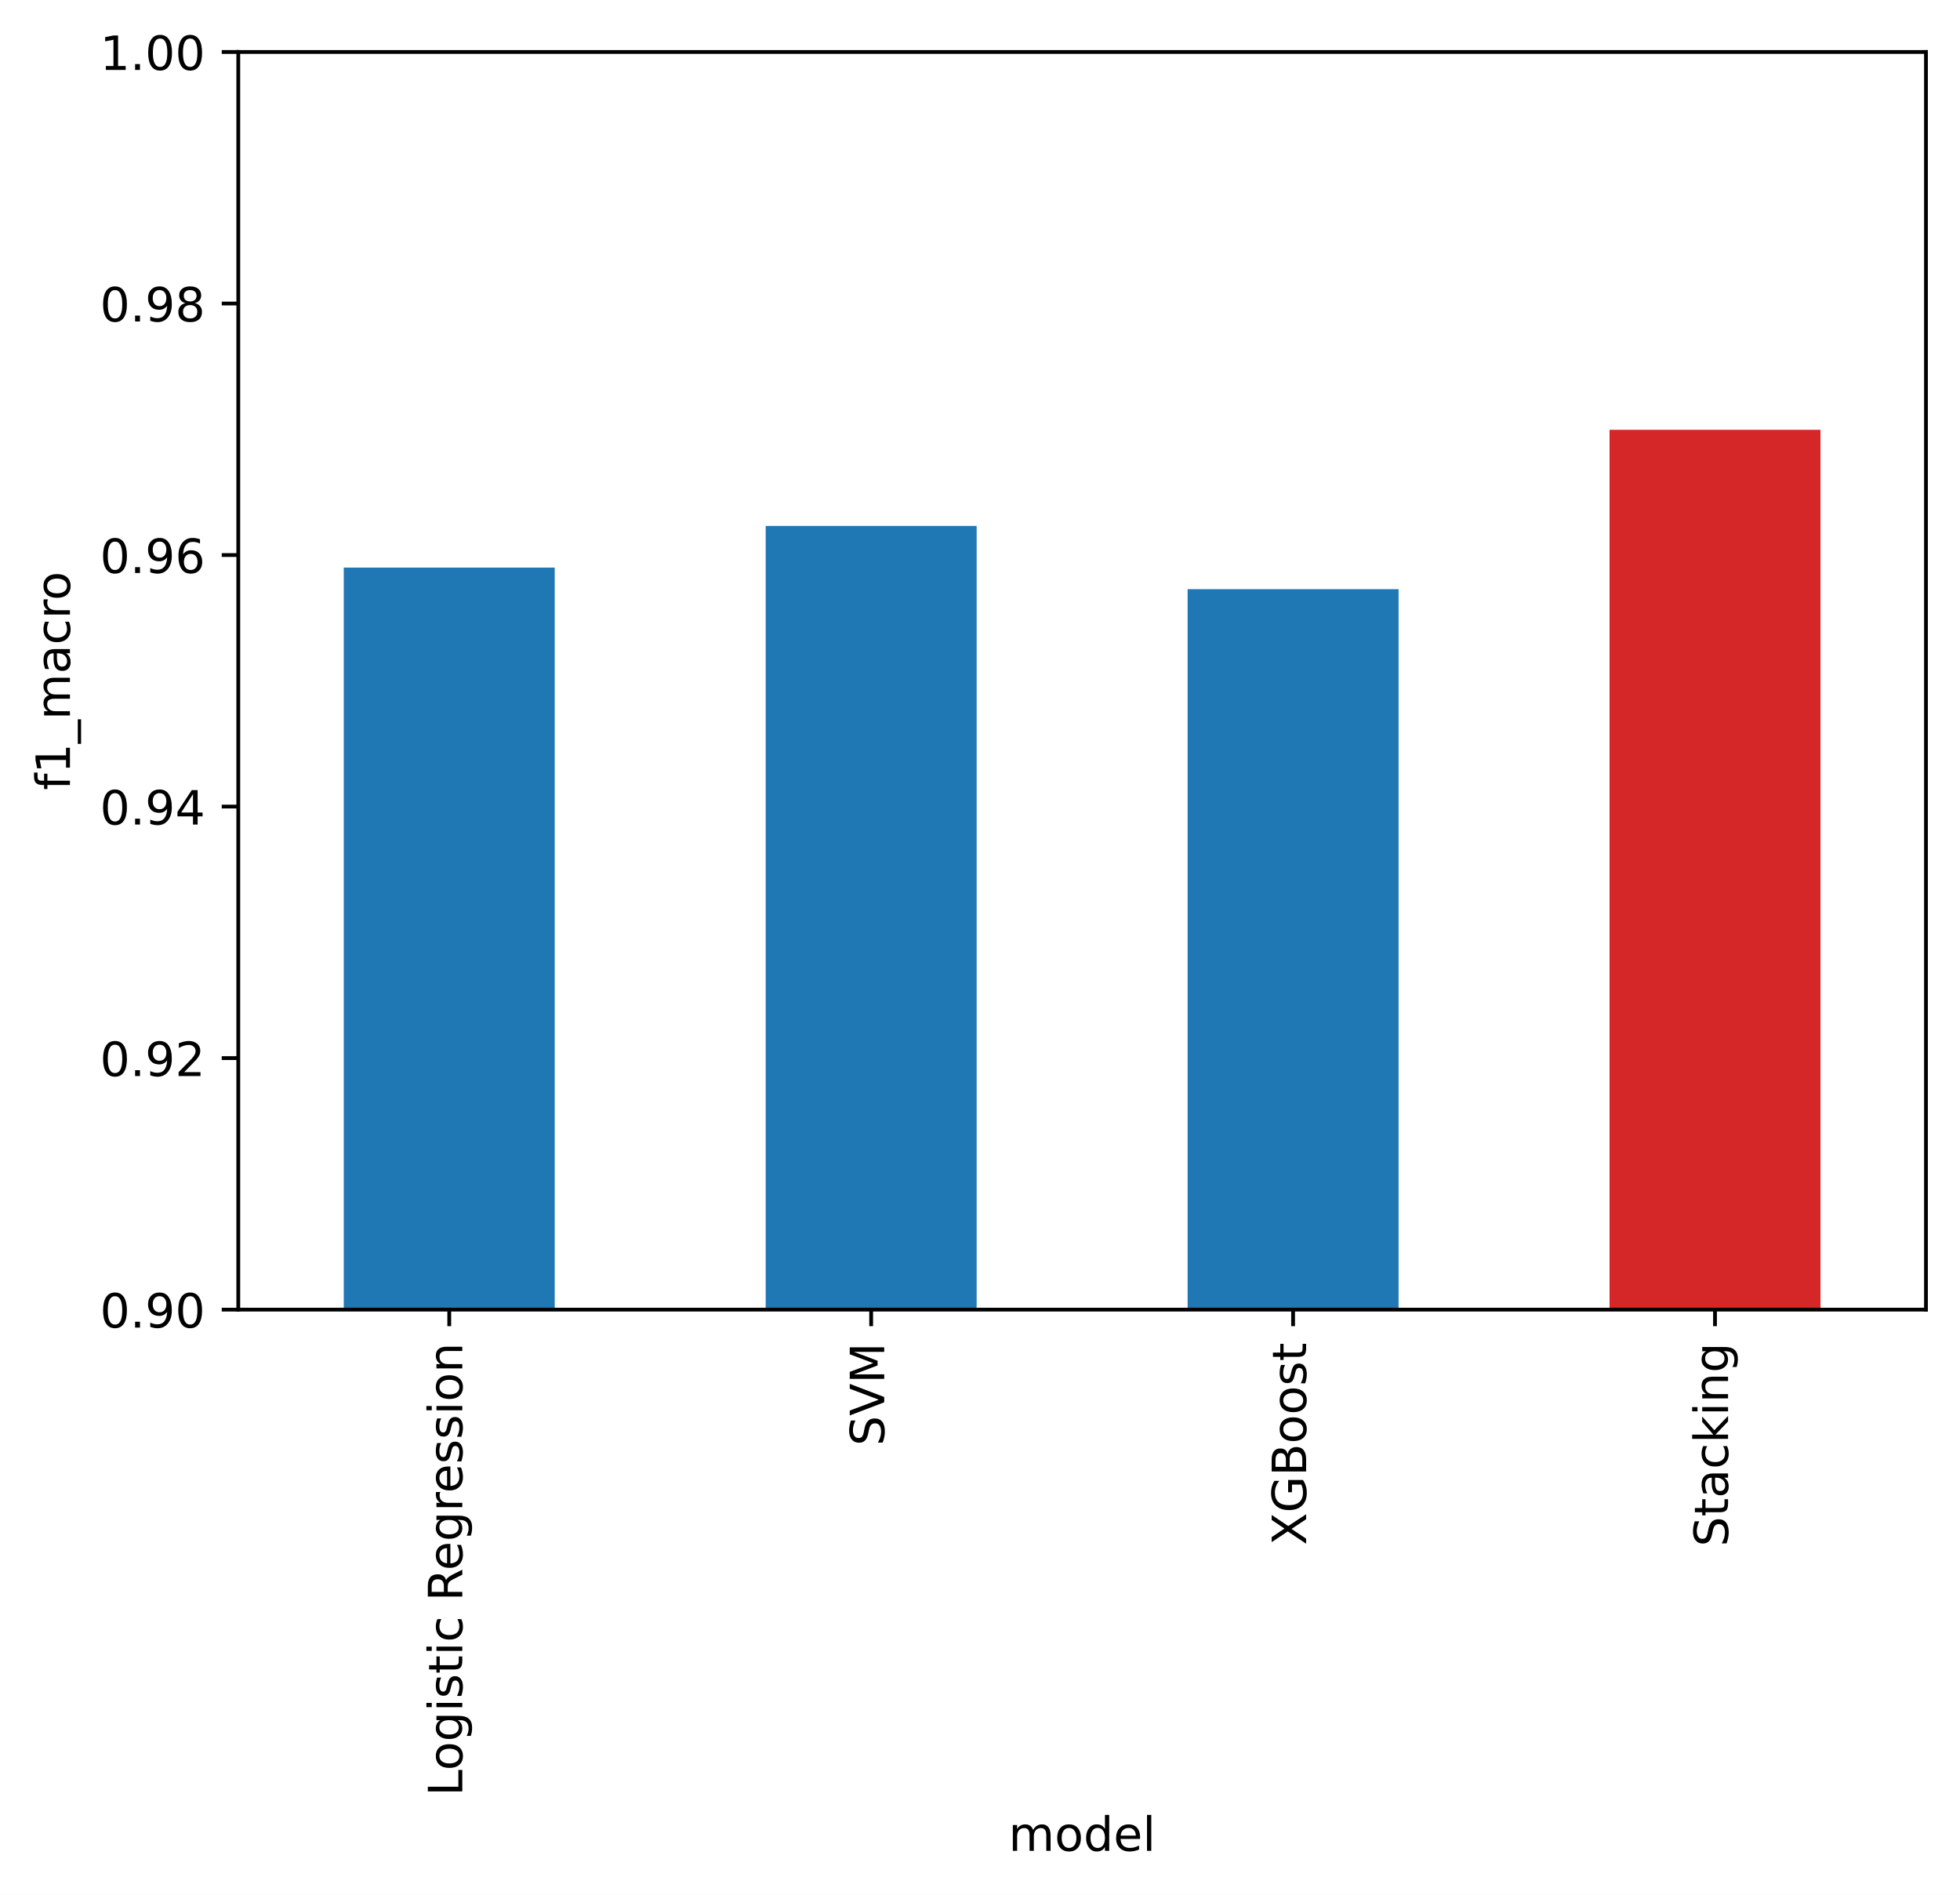
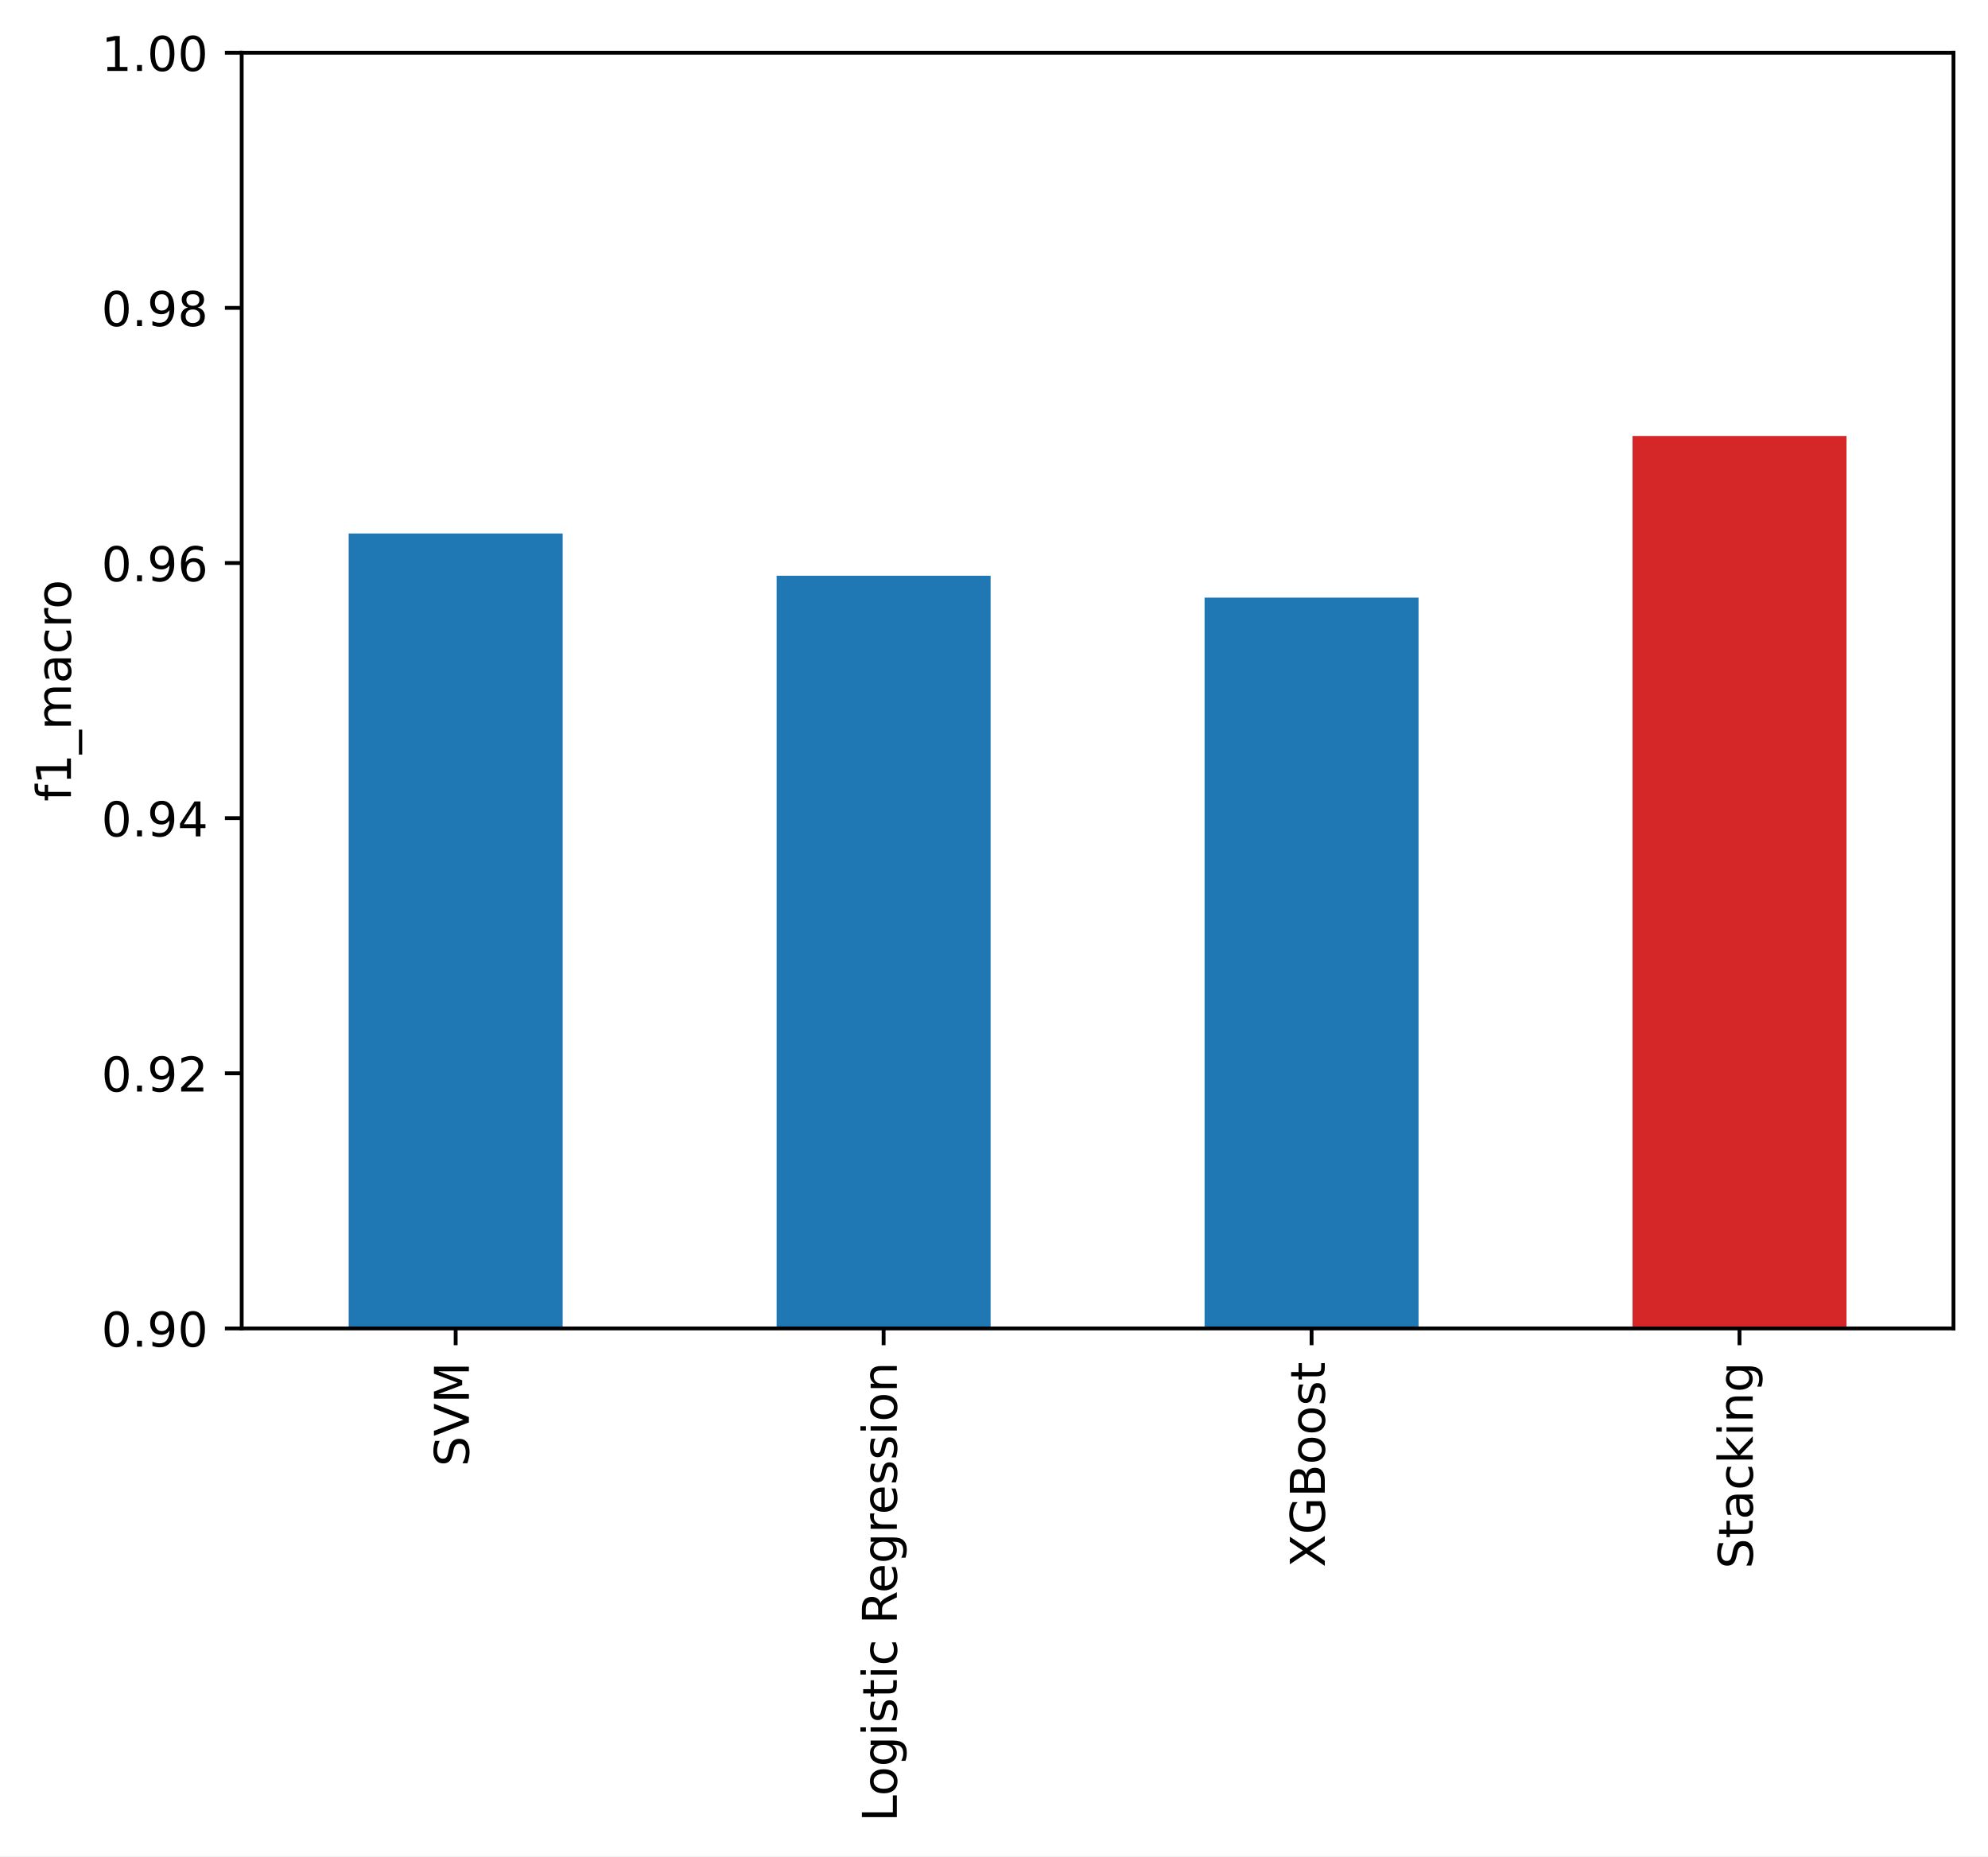
- <svg xmlns="http://www.w3.org/2000/svg" xmlns:xlink="http://www.w3.org/1999/xlink" width="414.742pt" height="400.908pt" viewBox="0 0 414.742 400.908" version="1.1">
+ <svg xmlns="http://www.w3.org/2000/svg" xmlns:xlink="http://www.w3.org/1999/xlink" width="414.742pt" height="387.23pt" viewBox="0 0 414.742 387.23" version="1.1">
  <defs>
    <style type="text/css">*{stroke-linejoin: round; stroke-linecap: butt}</style>
  </defs>
  <g id="figure_1">
    <g id="patch_1">
-       <path d="M 0 400.908  L 414.742 400.908  L 414.742 0  L 0 0  z " style="fill: #ffffff" />
+       <path d="M 0 387.23  L 414.742 387.23  L 414.742 0  L 0 0  z " style="fill: #ffffff" />
    </g>
    <g id="axes_1">
      <g id="patch_2">
        <path d="M 50.422 277.111  L 407.542 277.111  L 407.542 10.999  L 50.422 10.999  z " style="fill: #ffffff" />
      </g>
      <g id="patch_3">
-         <path d="M 72.742 2672.119  L 117.382 2672.119  L 117.382 120.097  L 72.742 120.097  z " clip-path="url(#p02f20e293a)" style="fill: #1f77b4" />
+         <path d="M 72.742 2672.119  L 117.382 2672.119  L 117.382 111.283  L 72.742 111.283  z " clip-path="url(#p642884885a)" style="fill: #1f77b4" />
      </g>
      <g id="patch_4">
-         <path d="M 162.022 2672.119  L 206.662 2672.119  L 206.662 111.283  L 162.022 111.283  z " clip-path="url(#p02f20e293a)" style="fill: #1f77b4" />
+         <path d="M 162.022 2672.119  L 206.662 2672.119  L 206.662 120.097  L 162.022 120.097  z " clip-path="url(#p642884885a)" style="fill: #1f77b4" />
      </g>
      <g id="patch_5">
-         <path d="M 251.302 2672.119  L 295.942 2672.119  L 295.942 124.67  L 251.302 124.67  z " clip-path="url(#p02f20e293a)" style="fill: #1f77b4" />
+         <path d="M 251.302 2672.119  L 295.942 2672.119  L 295.942 124.67  L 251.302 124.67  z " clip-path="url(#p642884885a)" style="fill: #1f77b4" />
      </g>
      <g id="patch_6">
-         <path d="M 340.582 2672.119  L 385.222 2672.119  L 385.222 90.944  L 340.582 90.944  z " clip-path="url(#p02f20e293a)" style="fill: #d62728" />
+         <path d="M 340.582 2672.119  L 385.222 2672.119  L 385.222 90.944  L 340.582 90.944  z " clip-path="url(#p642884885a)" style="fill: #d62728" />
      </g>
      <g id="matplotlib.axis_1">
        <g id="xtick_1">
          <g id="line2d_1">
            <defs>
-               <path id="m7801248d49" d="M 0 0  L 0 3.5  " style="stroke: #000000; stroke-width: 0.8" />
+               <path id="m2f75c86462" d="M 0 0  L 0 3.5  " style="stroke: #000000; stroke-width: 0.8" />
            </defs>
            <g>
-               <use xlink:href="#m7801248d49" x="95.062" y="277.111" style="stroke: #000000; stroke-width: 0.8" />
+               <use xlink:href="#m2f75c86462" x="95.062" y="277.111" style="stroke: #000000; stroke-width: 0.8" />
            </g>
          </g>
          <g id="text_1">
-             <g transform="translate(97.82125 380.03) rotate(-90) scale(0.1 -0.1)">
+             <g transform="translate(97.82125 305.9284) rotate(-90) scale(0.1 -0.1)">
+               <defs>
+                 <path id="DejaVuSans-53" d="M 3425 4513  L 3425 3897  Q 3066 4069 2747 4153  Q 2428 4238 2131 4238  Q 1616 4238 1336 4038  Q 1056 3838 1056 3469  Q 1056 3159 1242 3001  Q 1428 2844 1947 2747  L 2328 2669  Q 3034 2534 3370 2195  Q 3706 1856 3706 1288  Q 3706 609 3251 259  Q 2797 -91 1919 -91  Q 1588 -91 1214 -16  Q 841 59 441 206  L 441 856  Q 825 641 1194 531  Q 1563 422 1919 422  Q 2459 422 2753 634  Q 3047 847 3047 1241  Q 3047 1584 2836 1778  Q 2625 1972 2144 2069  L 1759 2144  Q 1053 2284 737 2584  Q 422 2884 422 3419  Q 422 4038 858 4394  Q 1294 4750 2059 4750  Q 2388 4750 2728 4690  Q 3069 4631 3425 4513  z " transform="scale(0.015625)" />
+                 <path id="DejaVuSans-56" d="M 1831 0  L 50 4666  L 709 4666  L 2188 738  L 3669 4666  L 4325 4666  L 2547 0  L 1831 0  z " transform="scale(0.015625)" />
+                 <path id="DejaVuSans-4d" d="M 628 4666  L 1569 4666  L 2759 1491  L 3956 4666  L 4897 4666  L 4897 0  L 4281 0  L 4281 4097  L 3078 897  L 2444 897  L 1241 4097  L 1241 0  L 628 0  L 628 4666  z " transform="scale(0.015625)" />
+               </defs>
+               <use xlink:href="#DejaVuSans-53" />
+               <use xlink:href="#DejaVuSans-56" transform="translate(63.47656 0)" />
+               <use xlink:href="#DejaVuSans-4d" transform="translate(131.8848 0)" />
+             </g>
+           </g>
+         </g>
+         <g id="xtick_2">
+           <g id="line2d_2">
+             <g>
+               <use xlink:href="#m2f75c86462" x="184.342" y="277.111" style="stroke: #000000; stroke-width: 0.8" />
+             </g>
+           </g>
+           <g id="text_2">
+             <g transform="translate(187.1012 380.03) rotate(-90) scale(0.1 -0.1)">
              <defs>
                <path id="DejaVuSans-4c" d="M 628 4666  L 1259 4666  L 1259 531  L 3531 531  L 3531 0  L 628 0  L 628 4666  z " transform="scale(0.015625)" />
                <path id="DejaVuSans-6f" d="M 1959 3097  Q 1497 3097 1228 2736  Q 959 2375 959 1747  Q 959 1119 1226 758  Q 1494 397 1959 397  Q 2419 397 2687 759  Q 2956 1122 2956 1747  Q 2956 2369 2687 2733  Q 2419 3097 1959 3097  z M 1959 3584  Q 2709 3584 3137 3096  Q 3566 2609 3566 1747  Q 3566 888 3137 398  Q 2709 -91 1959 -91  Q 1206 -91 779 398  Q 353 888 353 1747  Q 353 2609 779 3096  Q 1206 3584 1959 3584  z " transform="scale(0.015625)" />
                <path id="DejaVuSans-67" d="M 2906 1791  Q 2906 2416 2648 2759  Q 2391 3103 1925 3103  Q 1463 3103 1205 2759  Q 947 2416 947 1791  Q 947 1169 1205 825  Q 1463 481 1925 481  Q 2391 481 2648 825  Q 2906 1169 2906 1791  z M 3481 434  Q 3481 -459 3084 -895  Q 2688 -1331 1869 -1331  Q 1566 -1331 1297 -1286  Q 1028 -1241 775 -1147  L 775 -588  Q 1028 -725 1275 -790  Q 1522 -856 1778 -856  Q 2344 -856 2625 -561  Q 2906 -266 2906 331  L 2906 616  Q 2728 306 2450 153  Q 2172 0 1784 0  Q 1141 0 747 490  Q 353 981 353 1791  Q 353 2603 747 3093  Q 1141 3584 1784 3584  Q 2172 3584 2450 3431  Q 2728 3278 2906 2969  L 2906 3500  L 3481 3500  L 3481 434  z " transform="scale(0.015625)" />
                <path id="DejaVuSans-69" d="M 603 3500  L 1178 3500  L 1178 0  L 603 0  L 603 3500  z M 603 4863  L 1178 4863  L 1178 4134  L 603 4134  L 603 4863  z " transform="scale(0.015625)" />
                <path id="DejaVuSans-73" d="M 2834 3397  L 2834 2853  Q 2591 2978 2328 3040  Q 2066 3103 1784 3103  Q 1356 3103 1142 2972  Q 928 2841 928 2578  Q 928 2378 1081 2264  Q 1234 2150 1697 2047  L 1894 2003  Q 2506 1872 2764 1633  Q 3022 1394 3022 966  Q 3022 478 2636 193  Q 2250 -91 1575 -91  Q 1294 -91 989 -36  Q 684 19 347 128  L 347 722  Q 666 556 975 473  Q 1284 391 1588 391  Q 1994 391 2212 530  Q 2431 669 2431 922  Q 2431 1156 2273 1281  Q 2116 1406 1581 1522  L 1381 1569  Q 847 1681 609 1914  Q 372 2147 372 2553  Q 372 3047 722 3315  Q 1072 3584 1716 3584  Q 2034 3584 2315 3537  Q 2597 3491 2834 3397  z " transform="scale(0.015625)" />
                <path id="DejaVuSans-74" d="M 1172 4494  L 1172 3500  L 2356 3500  L 2356 3053  L 1172 3053  L 1172 1153  Q 1172 725 1289 603  Q 1406 481 1766 481  L 2356 481  L 2356 0  L 1766 0  Q 1100 0 847 248  Q 594 497 594 1153  L 594 3053  L 172 3053  L 172 3500  L 594 3500  L 594 4494  L 1172 4494  z " transform="scale(0.015625)" />
                <path id="DejaVuSans-63" d="M 3122 3366  L 3122 2828  Q 2878 2963 2633 3030  Q 2388 3097 2138 3097  Q 1578 3097 1268 2742  Q 959 2388 959 1747  Q 959 1106 1268 751  Q 1578 397 2138 397  Q 2388 397 2633 464  Q 2878 531 3122 666  L 3122 134  Q 2881 22 2623 -34  Q 2366 -91 2075 -91  Q 1284 -91 818 406  Q 353 903 353 1747  Q 353 2603 823 3093  Q 1294 3584 2113 3584  Q 2378 3584 2631 3529  Q 2884 3475 3122 3366  z " transform="scale(0.015625)" />
                <path id="DejaVuSans-20" transform="scale(0.015625)" />
                <path id="DejaVuSans-52" d="M 2841 2188  Q 3044 2119 3236 1894  Q 3428 1669 3622 1275  L 4263 0  L 3584 0  L 2988 1197  Q 2756 1666 2539 1819  Q 2322 1972 1947 1972  L 1259 1972  L 1259 0  L 628 0  L 628 4666  L 2053 4666  Q 2853 4666 3247 4331  Q 3641 3997 3641 3322  Q 3641 2881 3436 2590  Q 3231 2300 2841 2188  z M 1259 4147  L 1259 2491  L 2053 2491  Q 2509 2491 2742 2702  Q 2975 2913 2975 3322  Q 2975 3731 2742 3939  Q 2509 4147 2053 4147  L 1259 4147  z " transform="scale(0.015625)" />
                <path id="DejaVuSans-65" d="M 3597 1894  L 3597 1613  L 953 1613  Q 991 1019 1311 708  Q 1631 397 2203 397  Q 2534 397 2845 478  Q 3156 559 3463 722  L 3463 178  Q 3153 47 2828 -22  Q 2503 -91 2169 -91  Q 1331 -91 842 396  Q 353 884 353 1716  Q 353 2575 817 3079  Q 1281 3584 2069 3584  Q 2775 3584 3186 3129  Q 3597 2675 3597 1894  z M 3022 2063  Q 3016 2534 2758 2815  Q 2500 3097 2075 3097  Q 1594 3097 1305 2825  Q 1016 2553 972 2059  L 3022 2063  z " transform="scale(0.015625)" />
                <path id="DejaVuSans-72" d="M 2631 2963  Q 2534 3019 2420 3045  Q 2306 3072 2169 3072  Q 1681 3072 1420 2755  Q 1159 2438 1159 1844  L 1159 0  L 581 0  L 581 3500  L 1159 3500  L 1159 2956  Q 1341 3275 1631 3429  Q 1922 3584 2338 3584  Q 2397 3584 2469 3576  Q 2541 3569 2628 3553  L 2631 2963  z " transform="scale(0.015625)" />
                <path id="DejaVuSans-6e" d="M 3513 2113  L 3513 0  L 2938 0  L 2938 2094  Q 2938 2591 2744 2837  Q 2550 3084 2163 3084  Q 1697 3084 1428 2787  Q 1159 2491 1159 1978  L 1159 0  L 581 0  L 581 3500  L 1159 3500  L 1159 2956  Q 1366 3272 1645 3428  Q 1925 3584 2291 3584  Q 2894 3584 3203 3211  Q 3513 2838 3513 2113  z " transform="scale(0.015625)" />
              </defs>
              <use xlink:href="#DejaVuSans-4c" />
              <use xlink:href="#DejaVuSans-6f" transform="translate(53.96289 0)" />
              <use xlink:href="#DejaVuSans-67" transform="translate(115.1445 0)" />
              <use xlink:href="#DejaVuSans-69" transform="translate(178.6211 0)" />
              <use xlink:href="#DejaVuSans-73" transform="translate(206.4043 0)" />
              <use xlink:href="#DejaVuSans-74" transform="translate(258.5039 0)" />
              <use xlink:href="#DejaVuSans-69" transform="translate(297.7129 0)" />
              <use xlink:href="#DejaVuSans-63" transform="translate(325.4961 0)" />
              <use xlink:href="#DejaVuSans-20" transform="translate(380.4766 0)" />
              <use xlink:href="#DejaVuSans-52" transform="translate(412.2637 0)" />
              <use xlink:href="#DejaVuSans-65" transform="translate(477.2461 0)" />
              <use xlink:href="#DejaVuSans-67" transform="translate(538.7695 0)" />
              <use xlink:href="#DejaVuSans-72" transform="translate(602.2461 0)" />
              <use xlink:href="#DejaVuSans-65" transform="translate(641.1094 0)" />
              <use xlink:href="#DejaVuSans-73" transform="translate(702.6328 0)" />
              <use xlink:href="#DejaVuSans-73" transform="translate(754.7324 0)" />
              <use xlink:href="#DejaVuSans-69" transform="translate(806.832 0)" />
              <use xlink:href="#DejaVuSans-6f" transform="translate(834.6152 0)" />
              <use xlink:href="#DejaVuSans-6e" transform="translate(895.7969 0)" />
            </g>
          </g>
        </g>
-         <g id="xtick_2">
-           <g id="line2d_2">
-             <g>
-               <use xlink:href="#m7801248d49" x="184.342" y="277.111" style="stroke: #000000; stroke-width: 0.8" />
-             </g>
-           </g>
-           <g id="text_2">
-             <g transform="translate(187.1012 305.9284) rotate(-90) scale(0.1 -0.1)">
-               <defs>
-                 <path id="DejaVuSans-53" d="M 3425 4513  L 3425 3897  Q 3066 4069 2747 4153  Q 2428 4238 2131 4238  Q 1616 4238 1336 4038  Q 1056 3838 1056 3469  Q 1056 3159 1242 3001  Q 1428 2844 1947 2747  L 2328 2669  Q 3034 2534 3370 2195  Q 3706 1856 3706 1288  Q 3706 609 3251 259  Q 2797 -91 1919 -91  Q 1588 -91 1214 -16  Q 841 59 441 206  L 441 856  Q 825 641 1194 531  Q 1563 422 1919 422  Q 2459 422 2753 634  Q 3047 847 3047 1241  Q 3047 1584 2836 1778  Q 2625 1972 2144 2069  L 1759 2144  Q 1053 2284 737 2584  Q 422 2884 422 3419  Q 422 4038 858 4394  Q 1294 4750 2059 4750  Q 2388 4750 2728 4690  Q 3069 4631 3425 4513  z " transform="scale(0.015625)" />
-                 <path id="DejaVuSans-56" d="M 1831 0  L 50 4666  L 709 4666  L 2188 738  L 3669 4666  L 4325 4666  L 2547 0  L 1831 0  z " transform="scale(0.015625)" />
-                 <path id="DejaVuSans-4d" d="M 628 4666  L 1569 4666  L 2759 1491  L 3956 4666  L 4897 4666  L 4897 0  L 4281 0  L 4281 4097  L 3078 897  L 2444 897  L 1241 4097  L 1241 0  L 628 0  L 628 4666  z " transform="scale(0.015625)" />
-               </defs>
-               <use xlink:href="#DejaVuSans-53" />
-               <use xlink:href="#DejaVuSans-56" transform="translate(63.47656 0)" />
-               <use xlink:href="#DejaVuSans-4d" transform="translate(131.8848 0)" />
-             </g>
-           </g>
-         </g>
        <g id="xtick_3">
          <g id="line2d_3">
            <g>
-               <use xlink:href="#m7801248d49" x="273.622" y="277.111" style="stroke: #000000; stroke-width: 0.8" />
+               <use xlink:href="#m2f75c86462" x="273.622" y="277.111" style="stroke: #000000; stroke-width: 0.8" />
            </g>
          </g>
          <g id="text_3">
            <g transform="translate(276.3813 326.9378) rotate(-90) scale(0.1 -0.1)">
              <defs>
                <path id="DejaVuSans-58" d="M 403 4666  L 1081 4666  L 2241 2931  L 3406 4666  L 4084 4666  L 2584 2425  L 4184 0  L 3506 0  L 2194 1984  L 872 0  L 191 0  L 1856 2491  L 403 4666  z " transform="scale(0.015625)" />
                <path id="DejaVuSans-47" d="M 3809 666  L 3809 1919  L 2778 1919  L 2778 2438  L 4434 2438  L 4434 434  Q 4069 175 3628 42  Q 3188 -91 2688 -91  Q 1594 -91 976 548  Q 359 1188 359 2328  Q 359 3472 976 4111  Q 1594 4750 2688 4750  Q 3144 4750 3555 4637  Q 3966 4525 4313 4306  L 4313 3634  Q 3963 3931 3569 4081  Q 3175 4231 2741 4231  Q 1884 4231 1454 3753  Q 1025 3275 1025 2328  Q 1025 1384 1454 906  Q 1884 428 2741 428  Q 3075 428 3337 486  Q 3600 544 3809 666  z " transform="scale(0.015625)" />
                <path id="DejaVuSans-42" d="M 1259 2228  L 1259 519  L 2272 519  Q 2781 519 3026 730  Q 3272 941 3272 1375  Q 3272 1813 3026 2020  Q 2781 2228 2272 2228  L 1259 2228  z M 1259 4147  L 1259 2741  L 2194 2741  Q 2656 2741 2882 2914  Q 3109 3088 3109 3444  Q 3109 3797 2882 3972  Q 2656 4147 2194 4147  L 1259 4147  z M 628 4666  L 2241 4666  Q 2963 4666 3353 4366  Q 3744 4066 3744 3513  Q 3744 3084 3544 2831  Q 3344 2578 2956 2516  Q 3422 2416 3680 2098  Q 3938 1781 3938 1306  Q 3938 681 3513 340  Q 3088 0 2303 0  L 628 0  L 628 4666  z " transform="scale(0.015625)" />
              </defs>
              <use xlink:href="#DejaVuSans-58" />
              <use xlink:href="#DejaVuSans-47" transform="translate(68.50586 0)" />
              <use xlink:href="#DejaVuSans-42" transform="translate(145.9961 0)" />
              <use xlink:href="#DejaVuSans-6f" transform="translate(214.5996 0)" />
              <use xlink:href="#DejaVuSans-6f" transform="translate(275.7812 0)" />
              <use xlink:href="#DejaVuSans-73" transform="translate(336.9629 0)" />
              <use xlink:href="#DejaVuSans-74" transform="translate(389.0625 0)" />
            </g>
          </g>
        </g>
        <g id="xtick_4">
          <g id="line2d_4">
            <g>
-               <use xlink:href="#m7801248d49" x="362.902" y="277.111" style="stroke: #000000; stroke-width: 0.8" />
+               <use xlink:href="#m2f75c86462" x="362.902" y="277.111" style="stroke: #000000; stroke-width: 0.8" />
            </g>
          </g>
          <g id="text_4">
            <g transform="translate(365.6612 327.2612) rotate(-90) scale(0.1 -0.1)">
              <defs>
                <path id="DejaVuSans-61" d="M 2194 1759  Q 1497 1759 1228 1600  Q 959 1441 959 1056  Q 959 750 1161 570  Q 1363 391 1709 391  Q 2188 391 2477 730  Q 2766 1069 2766 1631  L 2766 1759  L 2194 1759  z M 3341 1997  L 3341 0  L 2766 0  L 2766 531  Q 2569 213 2275 61  Q 1981 -91 1556 -91  Q 1019 -91 701 211  Q 384 513 384 1019  Q 384 1609 779 1909  Q 1175 2209 1959 2209  L 2766 2209  L 2766 2266  Q 2766 2663 2505 2880  Q 2244 3097 1772 3097  Q 1472 3097 1187 3025  Q 903 2953 641 2809  L 641 3341  Q 956 3463 1253 3523  Q 1550 3584 1831 3584  Q 2591 3584 2966 3190  Q 3341 2797 3341 1997  z " transform="scale(0.015625)" />
                <path id="DejaVuSans-6b" d="M 581 4863  L 1159 4863  L 1159 1991  L 2875 3500  L 3609 3500  L 1753 1863  L 3688 0  L 2938 0  L 1159 1709  L 1159 0  L 581 0  L 581 4863  z " transform="scale(0.015625)" />
              </defs>
              <use xlink:href="#DejaVuSans-53" />
              <use xlink:href="#DejaVuSans-74" transform="translate(63.47656 0)" />
              <use xlink:href="#DejaVuSans-61" transform="translate(102.6855 0)" />
              <use xlink:href="#DejaVuSans-63" transform="translate(163.9648 0)" />
              <use xlink:href="#DejaVuSans-6b" transform="translate(218.9453 0)" />
              <use xlink:href="#DejaVuSans-69" transform="translate(276.8555 0)" />
              <use xlink:href="#DejaVuSans-6e" transform="translate(304.6387 0)" />
              <use xlink:href="#DejaVuSans-67" transform="translate(368.0176 0)" />
            </g>
          </g>
        </g>
-         <g id="text_5">
-           <g transform="translate(213.4123 391.6284) scale(0.1 -0.1)">
-             <defs>
-               <path id="DejaVuSans-6d" d="M 3328 2828  Q 3544 3216 3844 3400  Q 4144 3584 4550 3584  Q 5097 3584 5394 3201  Q 5691 2819 5691 2113  L 5691 0  L 5113 0  L 5113 2094  Q 5113 2597 4934 2840  Q 4756 3084 4391 3084  Q 3944 3084 3684 2787  Q 3425 2491 3425 1978  L 3425 0  L 2847 0  L 2847 2094  Q 2847 2600 2669 2842  Q 2491 3084 2119 3084  Q 1678 3084 1418 2786  Q 1159 2488 1159 1978  L 1159 0  L 581 0  L 581 3500  L 1159 3500  L 1159 2956  Q 1356 3278 1631 3431  Q 1906 3584 2284 3584  Q 2666 3584 2933 3390  Q 3200 3197 3328 2828  z " transform="scale(0.015625)" />
-               <path id="DejaVuSans-64" d="M 2906 2969  L 2906 4863  L 3481 4863  L 3481 0  L 2906 0  L 2906 525  Q 2725 213 2448 61  Q 2172 -91 1784 -91  Q 1150 -91 751 415  Q 353 922 353 1747  Q 353 2572 751 3078  Q 1150 3584 1784 3584  Q 2172 3584 2448 3432  Q 2725 3281 2906 2969  z M 947 1747  Q 947 1113 1208 752  Q 1469 391 1925 391  Q 2381 391 2643 752  Q 2906 1113 2906 1747  Q 2906 2381 2643 2742  Q 2381 3103 1925 3103  Q 1469 3103 1208 2742  Q 947 2381 947 1747  z " transform="scale(0.015625)" />
-               <path id="DejaVuSans-6c" d="M 603 4863  L 1178 4863  L 1178 0  L 603 0  L 603 4863  z " transform="scale(0.015625)" />
-             </defs>
-             <use xlink:href="#DejaVuSans-6d" />
-             <use xlink:href="#DejaVuSans-6f" transform="translate(97.41211 0)" />
-             <use xlink:href="#DejaVuSans-64" transform="translate(158.5938 0)" />
-             <use xlink:href="#DejaVuSans-65" transform="translate(222.0703 0)" />
-             <use xlink:href="#DejaVuSans-6c" transform="translate(283.5938 0)" />
-           </g>
-         </g>
      </g>
      <g id="matplotlib.axis_2">
        <g id="ytick_1">
          <g id="line2d_5">
            <defs>
-               <path id="m1ff0ecdab7" d="M 0 0  L -3.5 0  " style="stroke: #000000; stroke-width: 0.8" />
+               <path id="m6e375ece54" d="M 0 0  L -3.5 0  " style="stroke: #000000; stroke-width: 0.8" />
            </defs>
            <g>
-               <use xlink:href="#m1ff0ecdab7" x="50.422" y="277.111" style="stroke: #000000; stroke-width: 0.8" />
-             </g>
-           </g>
-           <g id="text_6">
+               <use xlink:href="#m6e375ece54" x="50.422" y="277.111" style="stroke: #000000; stroke-width: 0.8" />
+             </g>
+           </g>
+           <g id="text_5">
            <g transform="translate(21.15625 280.9104) scale(0.1 -0.1)">
              <defs>
                <path id="DejaVuSans-30" d="M 2034 4250  Q 1547 4250 1301 3770  Q 1056 3291 1056 2328  Q 1056 1369 1301 889  Q 1547 409 2034 409  Q 2525 409 2770 889  Q 3016 1369 3016 2328  Q 3016 3291 2770 3770  Q 2525 4250 2034 4250  z M 2034 4750  Q 2819 4750 3233 4129  Q 3647 3509 3647 2328  Q 3647 1150 3233 529  Q 2819 -91 2034 -91  Q 1250 -91 836 529  Q 422 1150 422 2328  Q 422 3509 836 4129  Q 1250 4750 2034 4750  z " transform="scale(0.015625)" />
                <path id="DejaVuSans-2e" d="M 684 794  L 1344 794  L 1344 0  L 684 0  L 684 794  z " transform="scale(0.015625)" />
                <path id="DejaVuSans-39" d="M 703 97  L 703 672  Q 941 559 1184 500  Q 1428 441 1663 441  Q 2288 441 2617 861  Q 2947 1281 2994 2138  Q 2813 1869 2534 1725  Q 2256 1581 1919 1581  Q 1219 1581 811 2004  Q 403 2428 403 3163  Q 403 3881 828 4315  Q 1253 4750 1959 4750  Q 2769 4750 3195 4129  Q 3622 3509 3622 2328  Q 3622 1225 3098 567  Q 2575 -91 1691 -91  Q 1453 -91 1209 -44  Q 966 3 703 97  z M 1959 2075  Q 2384 2075 2632 2365  Q 2881 2656 2881 3163  Q 2881 3666 2632 3958  Q 2384 4250 1959 4250  Q 1534 4250 1286 3958  Q 1038 3666 1038 3163  Q 1038 2656 1286 2365  Q 1534 2075 1959 2075  z " transform="scale(0.015625)" />
              </defs>
              <use xlink:href="#DejaVuSans-30" />
              <use xlink:href="#DejaVuSans-2e" transform="translate(63.62305 0)" />
              <use xlink:href="#DejaVuSans-39" transform="translate(95.41016 0)" />
              <use xlink:href="#DejaVuSans-30" transform="translate(159.0332 0)" />
            </g>
          </g>
        </g>
        <g id="ytick_2">
          <g id="line2d_6">
            <g>
-               <use xlink:href="#m1ff0ecdab7" x="50.422" y="223.889" style="stroke: #000000; stroke-width: 0.8" />
-             </g>
-           </g>
-           <g id="text_7">
+               <use xlink:href="#m6e375ece54" x="50.422" y="223.889" style="stroke: #000000; stroke-width: 0.8" />
+             </g>
+           </g>
+           <g id="text_6">
            <g transform="translate(21.15625 227.688) scale(0.1 -0.1)">
              <defs>
                <path id="DejaVuSans-32" d="M 1228 531  L 3431 531  L 3431 0  L 469 0  L 469 531  Q 828 903 1448 1529  Q 2069 2156 2228 2338  Q 2531 2678 2651 2914  Q 2772 3150 2772 3378  Q 2772 3750 2511 3984  Q 2250 4219 1831 4219  Q 1534 4219 1204 4116  Q 875 4013 500 3803  L 500 4441  Q 881 4594 1212 4672  Q 1544 4750 1819 4750  Q 2544 4750 2975 4387  Q 3406 4025 3406 3419  Q 3406 3131 3298 2873  Q 3191 2616 2906 2266  Q 2828 2175 2409 1742  Q 1991 1309 1228 531  z " transform="scale(0.015625)" />
              </defs>
              <use xlink:href="#DejaVuSans-30" />
              <use xlink:href="#DejaVuSans-2e" transform="translate(63.62305 0)" />
              <use xlink:href="#DejaVuSans-39" transform="translate(95.41016 0)" />
              <use xlink:href="#DejaVuSans-32" transform="translate(159.0332 0)" />
            </g>
          </g>
        </g>
        <g id="ytick_3">
          <g id="line2d_7">
            <g>
-               <use xlink:href="#m1ff0ecdab7" x="50.422" y="170.666" style="stroke: #000000; stroke-width: 0.8" />
-             </g>
-           </g>
-           <g id="text_8">
+               <use xlink:href="#m6e375ece54" x="50.422" y="170.666" style="stroke: #000000; stroke-width: 0.8" />
+             </g>
+           </g>
+           <g id="text_7">
            <g transform="translate(21.15625 174.4656) scale(0.1 -0.1)">
              <defs>
                <path id="DejaVuSans-34" d="M 2419 4116  L 825 1625  L 2419 1625  L 2419 4116  z M 2253 4666  L 3047 4666  L 3047 1625  L 3713 1625  L 3713 1100  L 3047 1100  L 3047 0  L 2419 0  L 2419 1100  L 313 1100  L 313 1709  L 2253 4666  z " transform="scale(0.015625)" />
              </defs>
              <use xlink:href="#DejaVuSans-30" />
              <use xlink:href="#DejaVuSans-2e" transform="translate(63.62305 0)" />
              <use xlink:href="#DejaVuSans-39" transform="translate(95.41016 0)" />
              <use xlink:href="#DejaVuSans-34" transform="translate(159.0332 0)" />
            </g>
          </g>
        </g>
        <g id="ytick_4">
          <g id="line2d_8">
            <g>
-               <use xlink:href="#m1ff0ecdab7" x="50.422" y="117.444" style="stroke: #000000; stroke-width: 0.8" />
-             </g>
-           </g>
-           <g id="text_9">
+               <use xlink:href="#m6e375ece54" x="50.422" y="117.444" style="stroke: #000000; stroke-width: 0.8" />
+             </g>
+           </g>
+           <g id="text_8">
            <g transform="translate(21.15625 121.2432) scale(0.1 -0.1)">
              <defs>
                <path id="DejaVuSans-36" d="M 2113 2584  Q 1688 2584 1439 2293  Q 1191 2003 1191 1497  Q 1191 994 1439 701  Q 1688 409 2113 409  Q 2538 409 2786 701  Q 3034 994 3034 1497  Q 3034 2003 2786 2293  Q 2538 2584 2113 2584  z M 3366 4563  L 3366 3988  Q 3128 4100 2886 4159  Q 2644 4219 2406 4219  Q 1781 4219 1451 3797  Q 1122 3375 1075 2522  Q 1259 2794 1537 2939  Q 1816 3084 2150 3084  Q 2853 3084 3261 2657  Q 3669 2231 3669 1497  Q 3669 778 3244 343  Q 2819 -91 2113 -91  Q 1303 -91 875 529  Q 447 1150 447 2328  Q 447 3434 972 4092  Q 1497 4750 2381 4750  Q 2619 4750 2861 4703  Q 3103 4656 3366 4563  z " transform="scale(0.015625)" />
              </defs>
              <use xlink:href="#DejaVuSans-30" />
              <use xlink:href="#DejaVuSans-2e" transform="translate(63.62305 0)" />
              <use xlink:href="#DejaVuSans-39" transform="translate(95.41016 0)" />
              <use xlink:href="#DejaVuSans-36" transform="translate(159.0332 0)" />
            </g>
          </g>
        </g>
        <g id="ytick_5">
          <g id="line2d_9">
            <g>
-               <use xlink:href="#m1ff0ecdab7" x="50.422" y="64.222" style="stroke: #000000; stroke-width: 0.8" />
-             </g>
-           </g>
-           <g id="text_10">
+               <use xlink:href="#m6e375ece54" x="50.422" y="64.222" style="stroke: #000000; stroke-width: 0.8" />
+             </g>
+           </g>
+           <g id="text_9">
            <g transform="translate(21.15625 68.02084) scale(0.1 -0.1)">
              <defs>
                <path id="DejaVuSans-38" d="M 2034 2216  Q 1584 2216 1326 1975  Q 1069 1734 1069 1313  Q 1069 891 1326 650  Q 1584 409 2034 409  Q 2484 409 2743 651  Q 3003 894 3003 1313  Q 3003 1734 2745 1975  Q 2488 2216 2034 2216  z M 1403 2484  Q 997 2584 770 2862  Q 544 3141 544 3541  Q 544 4100 942 4425  Q 1341 4750 2034 4750  Q 2731 4750 3128 4425  Q 3525 4100 3525 3541  Q 3525 3141 3298 2862  Q 3072 2584 2669 2484  Q 3125 2378 3379 2068  Q 3634 1759 3634 1313  Q 3634 634 3220 271  Q 2806 -91 2034 -91  Q 1263 -91 848 271  Q 434 634 434 1313  Q 434 1759 690 2068  Q 947 2378 1403 2484  z M 1172 3481  Q 1172 3119 1398 2916  Q 1625 2713 2034 2713  Q 2441 2713 2670 2916  Q 2900 3119 2900 3481  Q 2900 3844 2670 4047  Q 2441 4250 2034 4250  Q 1625 4250 1398 4047  Q 1172 3844 1172 3481  z " transform="scale(0.015625)" />
              </defs>
              <use xlink:href="#DejaVuSans-30" />
              <use xlink:href="#DejaVuSans-2e" transform="translate(63.62305 0)" />
              <use xlink:href="#DejaVuSans-39" transform="translate(95.41016 0)" />
              <use xlink:href="#DejaVuSans-38" transform="translate(159.0332 0)" />
            </g>
          </g>
        </g>
        <g id="ytick_6">
          <g id="line2d_10">
            <g>
-               <use xlink:href="#m1ff0ecdab7" x="50.422" y="10.999" style="stroke: #000000; stroke-width: 0.8" />
-             </g>
-           </g>
-           <g id="text_11">
+               <use xlink:href="#m6e375ece54" x="50.422" y="10.999" style="stroke: #000000; stroke-width: 0.8" />
+             </g>
+           </g>
+           <g id="text_10">
            <g transform="translate(21.15625 14.79844) scale(0.1 -0.1)">
              <defs>
                <path id="DejaVuSans-31" d="M 794 531  L 1825 531  L 1825 4091  L 703 3866  L 703 4441  L 1819 4666  L 2450 4666  L 2450 531  L 3481 531  L 3481 0  L 794 0  L 794 531  z " transform="scale(0.015625)" />
              </defs>
              <use xlink:href="#DejaVuSans-31" />
              <use xlink:href="#DejaVuSans-2e" transform="translate(63.62305 0)" />
              <use xlink:href="#DejaVuSans-30" transform="translate(95.41016 0)" />
              <use xlink:href="#DejaVuSans-30" transform="translate(159.0332 0)" />
            </g>
          </g>
        </g>
-         <g id="text_12">
+         <g id="text_11">
          <g transform="translate(14.79844 167.1826) rotate(-90) scale(0.1 -0.1)">
            <defs>
              <path id="DejaVuSans-66" d="M 2375 4863  L 2375 4384  L 1825 4384  Q 1516 4384 1395 4259  Q 1275 4134 1275 3809  L 1275 3500  L 2222 3500  L 2222 3053  L 1275 3053  L 1275 0  L 697 0  L 697 3053  L 147 3053  L 147 3500  L 697 3500  L 697 3744  Q 697 4328 969 4595  Q 1241 4863 1831 4863  L 2375 4863  z " transform="scale(0.015625)" />
              <path id="DejaVuSans-5f" d="M 3263 -1063  L 3263 -1509  L -63 -1509  L -63 -1063  L 3263 -1063  z " transform="scale(0.015625)" />
+               <path id="DejaVuSans-6d" d="M 3328 2828  Q 3544 3216 3844 3400  Q 4144 3584 4550 3584  Q 5097 3584 5394 3201  Q 5691 2819 5691 2113  L 5691 0  L 5113 0  L 5113 2094  Q 5113 2597 4934 2840  Q 4756 3084 4391 3084  Q 3944 3084 3684 2787  Q 3425 2491 3425 1978  L 3425 0  L 2847 0  L 2847 2094  Q 2847 2600 2669 2842  Q 2491 3084 2119 3084  Q 1678 3084 1418 2786  Q 1159 2488 1159 1978  L 1159 0  L 581 0  L 581 3500  L 1159 3500  L 1159 2956  Q 1356 3278 1631 3431  Q 1906 3584 2284 3584  Q 2666 3584 2933 3390  Q 3200 3197 3328 2828  z " transform="scale(0.015625)" />
            </defs>
            <use xlink:href="#DejaVuSans-66" />
            <use xlink:href="#DejaVuSans-31" transform="translate(35.20508 0)" />
            <use xlink:href="#DejaVuSans-5f" transform="translate(98.82812 0)" />
            <use xlink:href="#DejaVuSans-6d" transform="translate(148.8281 0)" />
            <use xlink:href="#DejaVuSans-61" transform="translate(246.2402 0)" />
            <use xlink:href="#DejaVuSans-63" transform="translate(307.5195 0)" />
            <use xlink:href="#DejaVuSans-72" transform="translate(362.5 0)" />
            <use xlink:href="#DejaVuSans-6f" transform="translate(401.3633 0)" />
          </g>
        </g>
      </g>
      <g id="patch_7">
        <path d="M 50.422 277.111  L 50.422 10.999  " style="fill: none; stroke: #000000; stroke-width: 0.8; stroke-linejoin: miter; stroke-linecap: square" />
      </g>
      <g id="patch_8">
        <path d="M 407.542 277.111  L 407.542 10.999  " style="fill: none; stroke: #000000; stroke-width: 0.8; stroke-linejoin: miter; stroke-linecap: square" />
      </g>
      <g id="patch_9">
        <path d="M 50.422 277.111  L 407.542 277.111  " style="fill: none; stroke: #000000; stroke-width: 0.8; stroke-linejoin: miter; stroke-linecap: square" />
      </g>
      <g id="patch_10">
        <path d="M 50.422 10.999  L 407.542 10.999  " style="fill: none; stroke: #000000; stroke-width: 0.8; stroke-linejoin: miter; stroke-linecap: square" />
      </g>
    </g>
  </g>
  <defs>
-     <clipPath id="p02f20e293a">
+     <clipPath id="p642884885a">
      <rect x="50.422" y="10.999" width="357.12" height="266.112" />
    </clipPath>
  </defs>
</svg>
